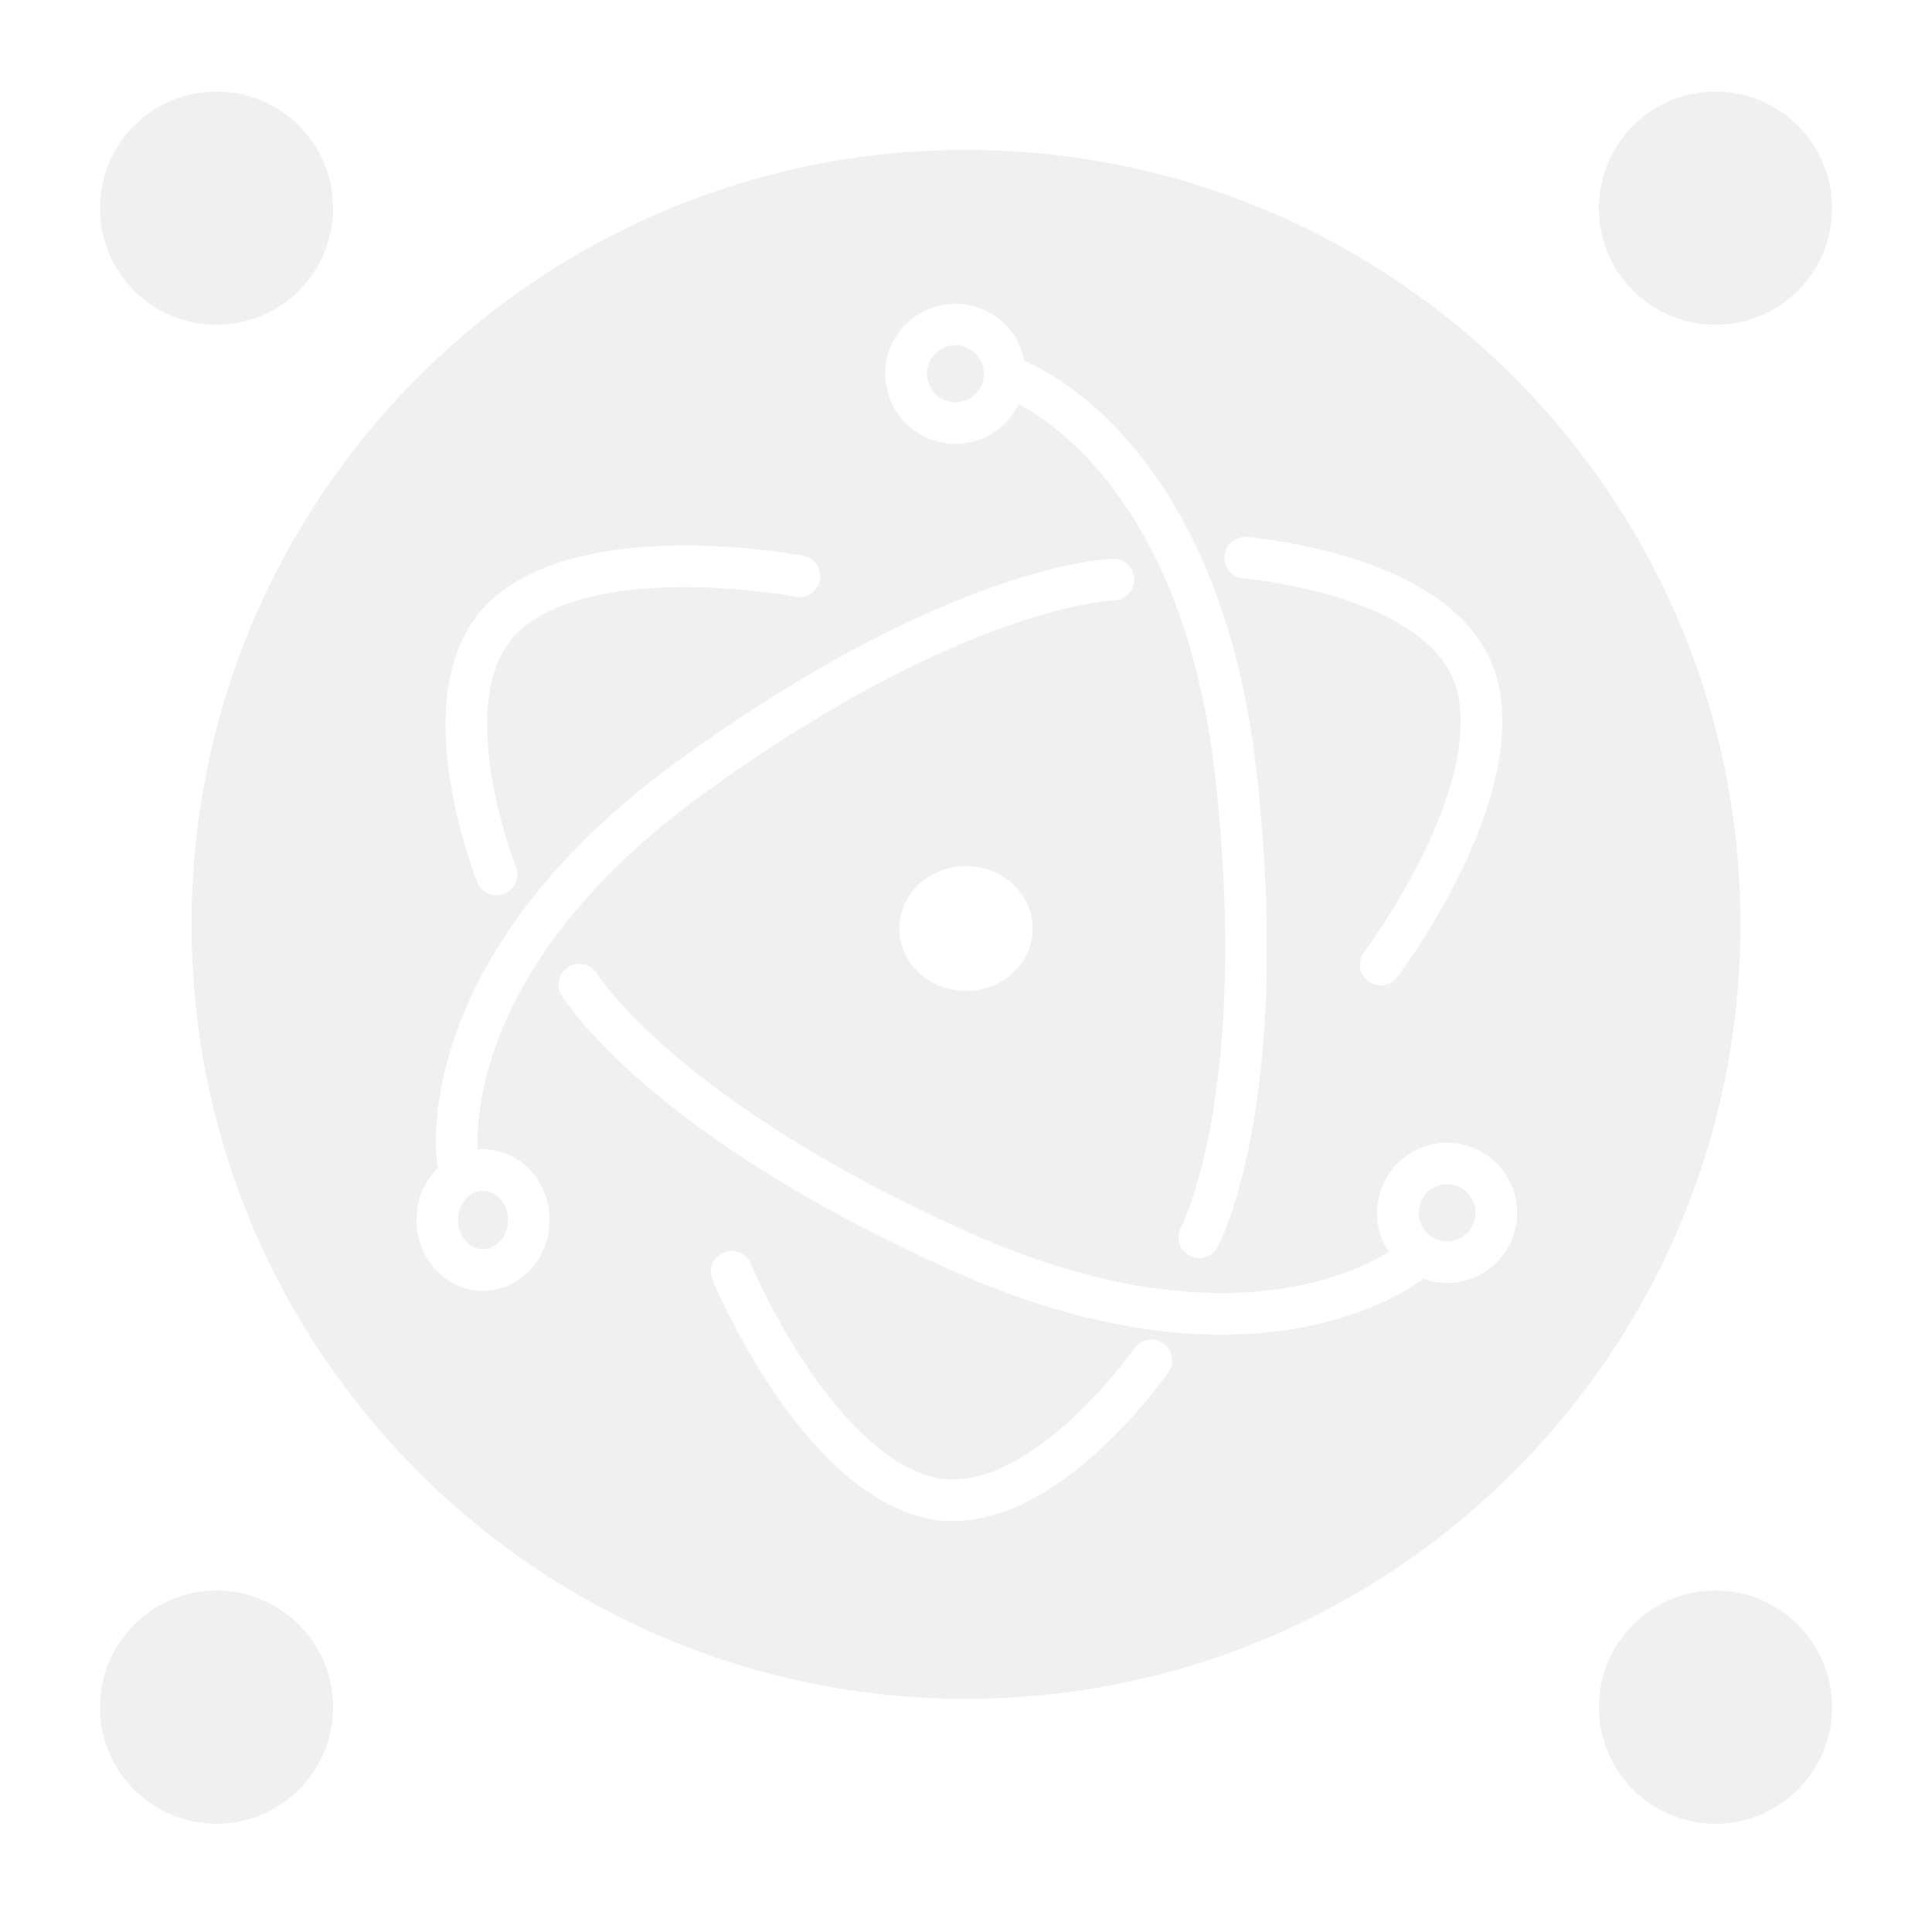
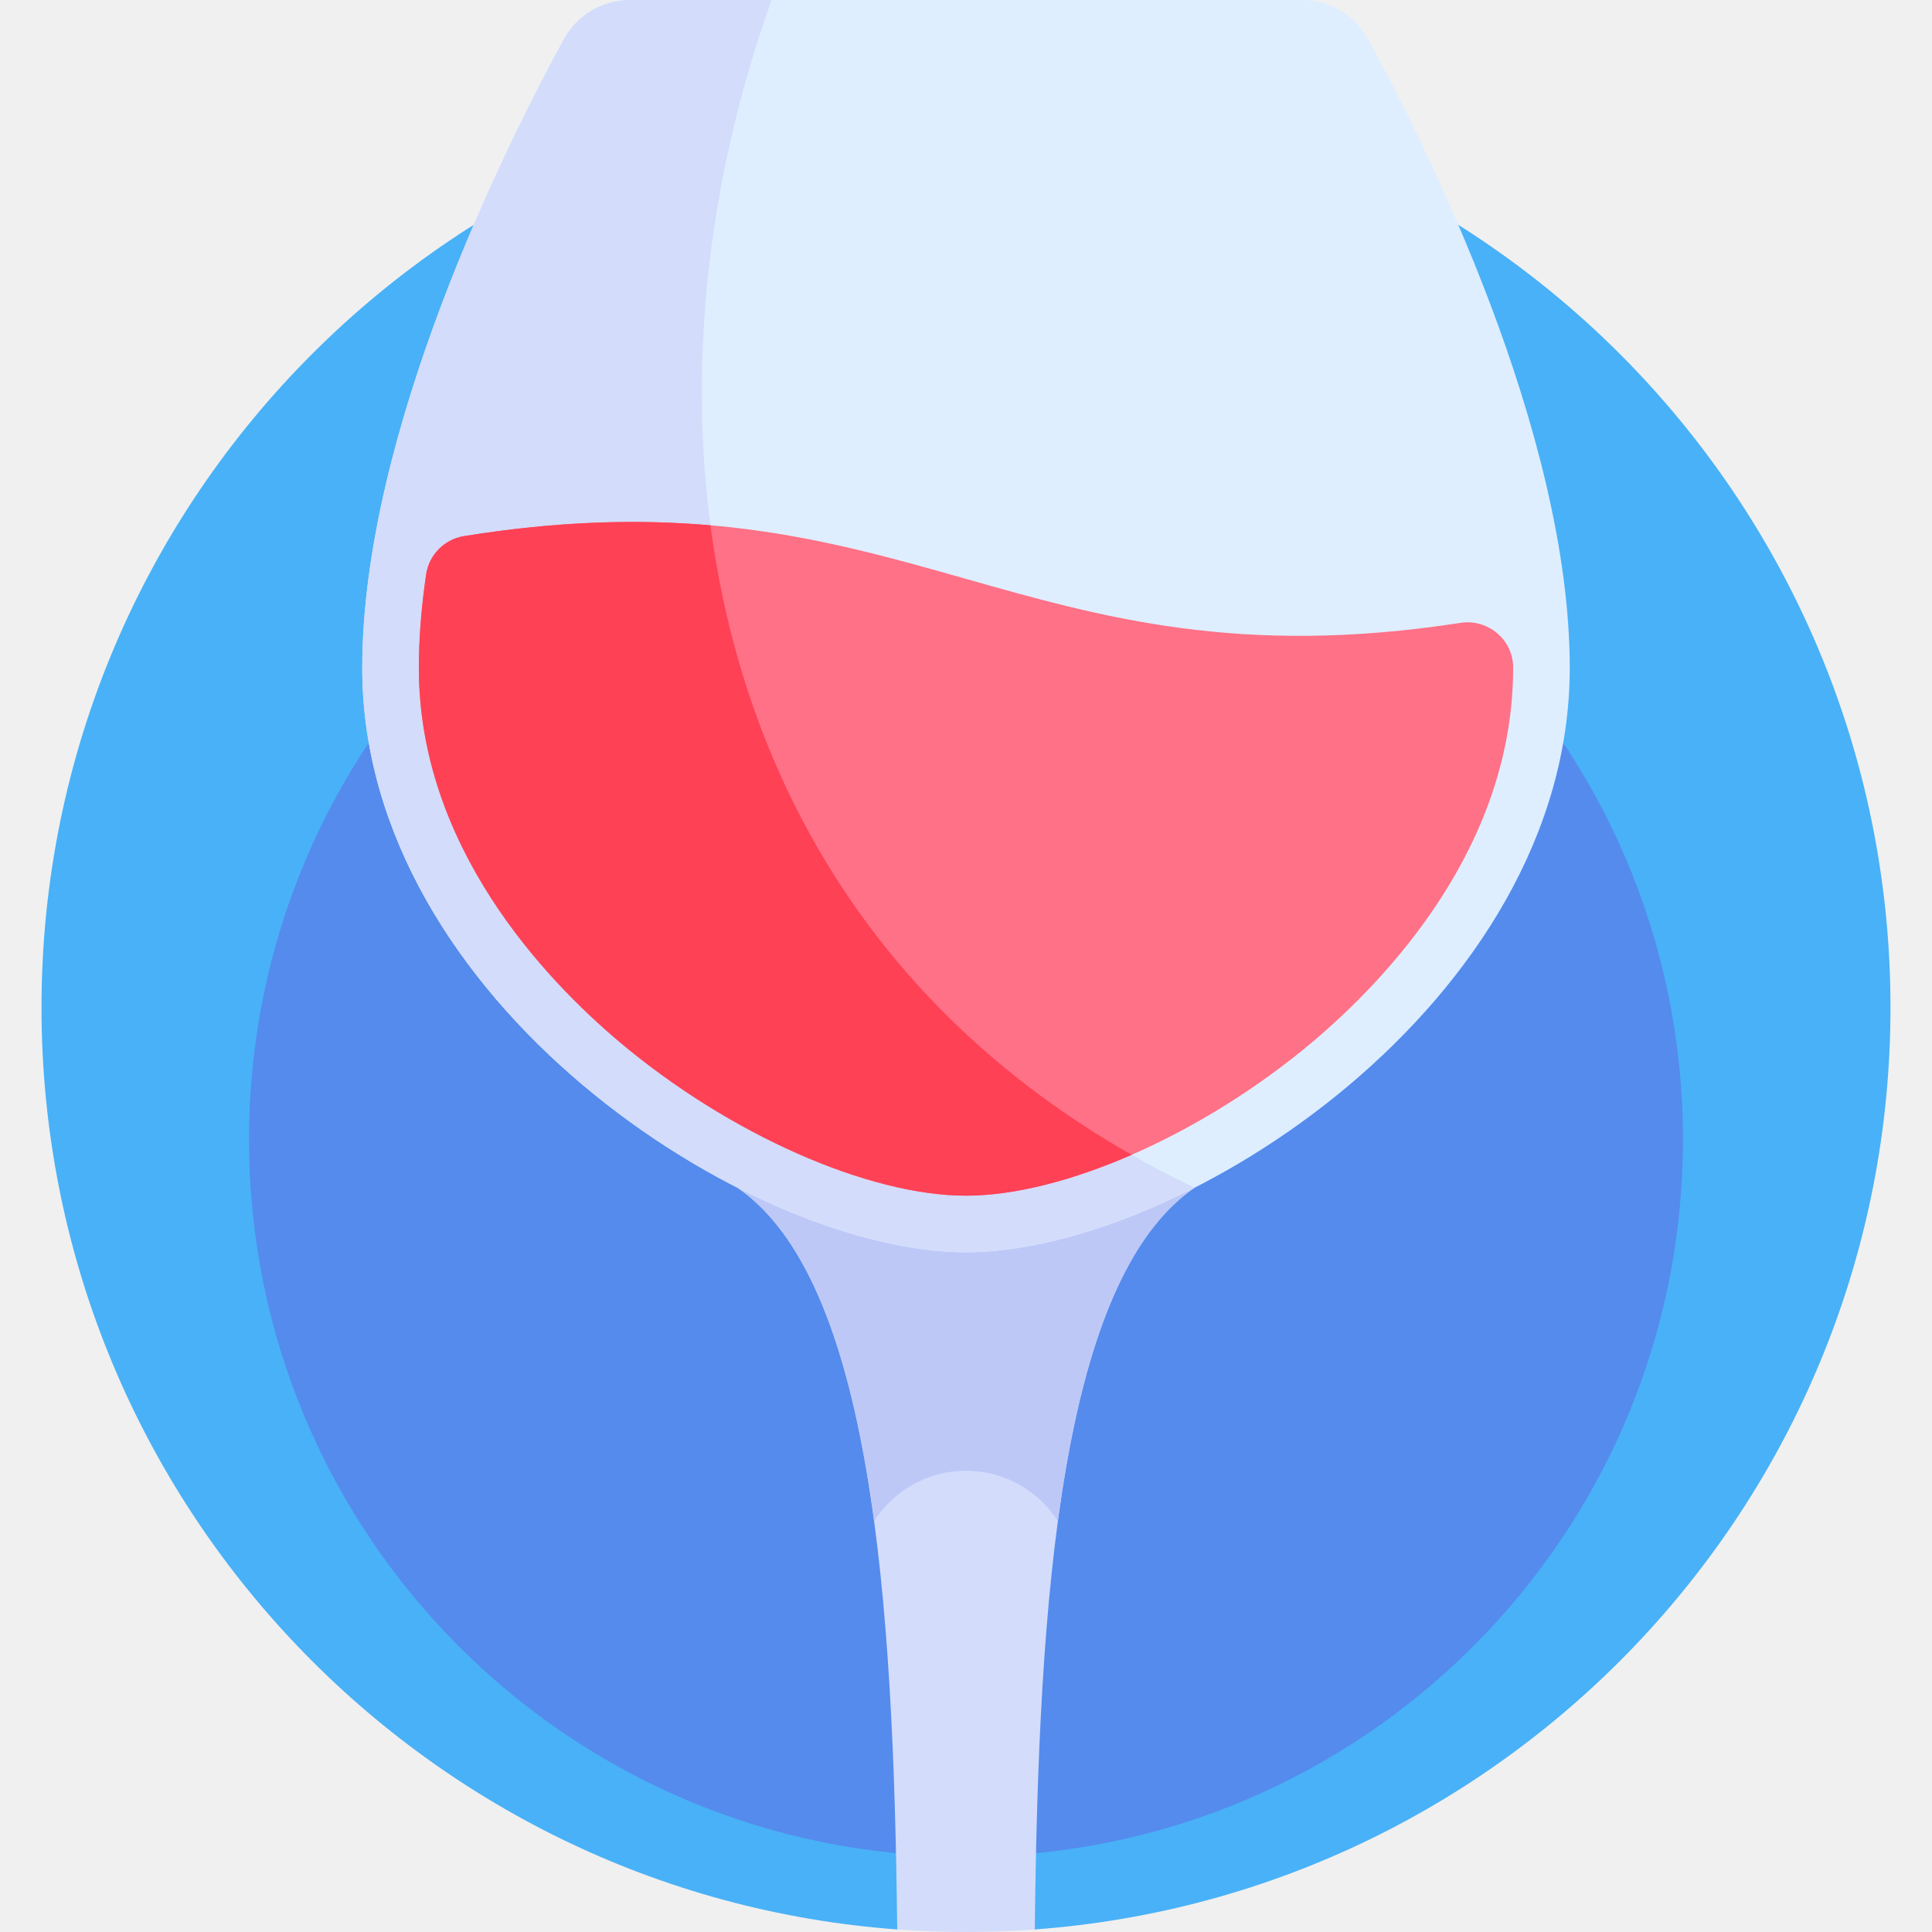
- <svg xmlns="http://www.w3.org/2000/svg" width="232" height="232" viewBox="0 0 232 232" fill="none">
-   <g filter="url(#filter0_b)">
-     <path d="M231.5 1V0.5H231H1H0.5V1V231V231.5H1H231H231.5V231V1ZM40.5 25C40.5 33.008 34.008 39.5 26 39.5C17.992 39.5 11.5 33.008 11.5 25C11.5 16.992 17.992 10.5 26 10.5C34.008 10.5 40.5 16.992 40.5 25ZM220.5 25C220.5 33.008 214.008 39.5 206 39.5C197.992 39.5 191.5 33.008 191.5 25C191.5 16.992 197.992 10.5 206 10.5C214.008 10.5 220.5 16.992 220.5 25ZM40.5 205C40.5 213.008 34.008 219.5 26 219.5C17.992 219.5 11.5 213.008 11.5 205C11.5 196.992 17.992 190.5 26 190.5C34.008 190.5 40.5 196.992 40.5 205ZM220.5 205C220.5 213.008 214.008 219.5 206 219.5C197.992 219.5 191.5 213.008 191.5 205C191.5 196.992 197.992 190.5 206 190.5C214.008 190.5 220.5 196.992 220.5 205ZM209.5 111C209.5 162.639 167.639 204.5 116 204.5C64.361 204.5 22.5 162.639 22.5 111C22.5 59.361 64.361 17.5 116 17.5C167.639 17.5 209.5 59.361 209.5 111Z" fill="white" stroke="white" />
-     <path d="M63.5 146.5C63.5 149.959 60.897 152.5 58 152.5C55.103 152.5 52.5 149.959 52.5 146.5C52.5 143.041 55.103 140.5 58 140.5C60.897 140.5 63.5 143.041 63.5 146.5Z" stroke="white" stroke-width="5" />
-     <path d="M54.986 139.466C54.986 139.466 51.197 116.315 83.187 93.165C115.178 70.014 133.698 69.593 133.698 69.593" stroke="white" stroke-width="5" stroke-linecap="round" />
-     <path d="M178.902 142.686C177.27 139.853 173.652 138.88 170.819 140.512C167.987 142.144 167.014 145.762 168.646 148.595C170.277 151.427 173.896 152.4 176.728 150.768C179.561 149.137 180.534 145.518 178.902 142.686Z" stroke="white" stroke-width="5" />
-     <path d="M169.409 151.555C169.409 151.555 151.24 166.394 115.211 150.232C79.182 134.07 69.572 118.232 69.572 118.232" stroke="white" stroke-width="5" stroke-linecap="round" />
-     <path d="M109.577 41.971C107.966 44.814 108.964 48.426 111.808 50.038C114.651 51.65 118.263 50.651 119.875 47.807C121.487 44.964 120.488 41.352 117.645 39.74C114.801 38.129 111.189 39.127 109.577 41.971Z" stroke="white" stroke-width="5" />
-     <path d="M122.038 45.647C122.038 45.647 144.047 53.767 148.412 93.013C152.778 132.259 144.012 148.579 144.012 148.579" stroke="white" stroke-width="5" stroke-linecap="round" />
-     <path d="M59.633 105C59.633 105 50.437 82.104 61.305 73.362C72.174 64.619 96 69.199 96 69.199" stroke="white" stroke-width="5" stroke-linecap="round" />
-     <path d="M149.532 66.978C149.532 66.978 174.391 68.913 177.477 82.638C180.564 96.363 165.799 115.833 165.799 115.833" stroke="white" stroke-width="5" stroke-linecap="round" />
-     <path d="M138.248 163.363C138.248 163.363 124.023 183.841 110.618 179.573C97.213 175.305 87.866 152.728 87.866 152.728" stroke="white" stroke-width="5" stroke-linecap="round" />
-     <path d="M116 119C120.418 119 124 115.642 124 111.5C124 107.358 120.418 104 116 104C111.582 104 108 107.358 108 111.5C108 115.642 111.582 119 116 119Z" fill="white" />
+ <svg xmlns="http://www.w3.org/2000/svg" id="Capa_1" enable-background="new 0 0 512 512" height="512" viewBox="0 0 512 512" width="512">
+   <g>
+     <g>
+       <path d="m256 22c-135.31 0-245 109.69-245 245 0 129.177 99.975 234.998 226.771 244.325l18.229-9.687 18.229 9.687c126.796-9.327 226.771-115.148 226.771-244.325 0-135.31-109.69-245-245-245z" fill="#49b1f7" />
+     </g>
+     <g>
+       <circle cx="256" cy="302" fill="#548bed" r="190" />
+     </g>
+     <g>
+       <path d="m237.77 511.325c6.02.443 12.098.675 18.23.675s12.21-.232 18.23-.675c.965-87.569 6.816-172.121 42.333-196.571h-121.126c35.517 24.45 41.369 109.002 42.333 196.571z" fill="#d3dcfb" />
+     </g>
+     <g>
+       <path d="m195.437 314.754c20.009 13.774 30.602 46.627 36.211 88.345 5.14-8.016 14.122-13.333 24.352-13.333s19.212 5.317 24.352 13.333c5.609-41.718 16.202-74.57 36.211-88.345z" fill="#bec8f7" />
+     </g>
+     <g>
+       <path d="m345.035 0h-178.07c-7.315 0-14.043 3.984-17.548 10.404-14.979 27.438-53.417 103.957-53.417 166.621 0 88.362 102.643 154.843 160 154.843s160-66.481 160-154.843c0-62.664-38.438-139.183-53.416-166.62-3.505-6.421-10.234-10.405-17.549-10.405z" fill="#deeeff" />
+     </g>
+     <g>
+       <path d="m166.965 0c-7.315 0-14.044 3.984-17.548 10.404-14.979 27.438-53.417 103.957-53.417 166.621 0 88.362 102.643 154.843 160 154.843 17.397 0 38.961-6.126 60.563-17.114-133.033-63.65-151.903-203.924-112.074-314.754z" fill="#d3dcfb" />
+     </g>
+     <g>
+       <path d="m122.976 142.068c-5.21.837-9.291 4.966-10.053 10.188-1.23 8.431-1.923 16.74-1.923 24.769 0 47.239 33.305 82.357 53.157 99.086 28.928 24.378 65.837 40.756 91.843 40.756s62.915-16.378 91.843-40.756c19.852-16.729 53.157-51.847 53.157-99.086 0-.047 0-.094 0-.14-.007-7.383-6.689-12.945-13.985-11.818-117.075 18.087-145.956-41.979-264.039-22.999z" fill="#ff7186" />
+     </g>
+     <g>
+       <path d="m164.157 276.111c28.928 24.378 65.837 40.756 91.843 40.756 12.752 0 28.127-3.946 43.896-10.835-68.982-39.242-102.943-101.047-111.614-166.82-18.84-1.64-40.02-1.207-65.292 2.853-5.216.838-9.306 4.963-10.068 10.19-1.23 8.431-1.923 16.74-1.923 24.769.001 47.24 33.306 82.358 53.158 99.087z" fill="#ff4155" />
+     </g>
  </g>
-   <defs>
-     <filter id="filter0_b" x="-4" y="-4" width="240" height="240" filterUnits="userSpaceOnUse" color-interpolation-filters="sRGB">
-       <feFlood flood-opacity="0" result="BackgroundImageFix" />
-       <feGaussianBlur in="BackgroundImage" stdDeviation="2" />
-       <feComposite in2="SourceAlpha" operator="in" result="effect1_backgroundBlur" />
-       <feBlend mode="normal" in="SourceGraphic" in2="effect1_backgroundBlur" result="shape" />
-     </filter>
-   </defs>
</svg>
